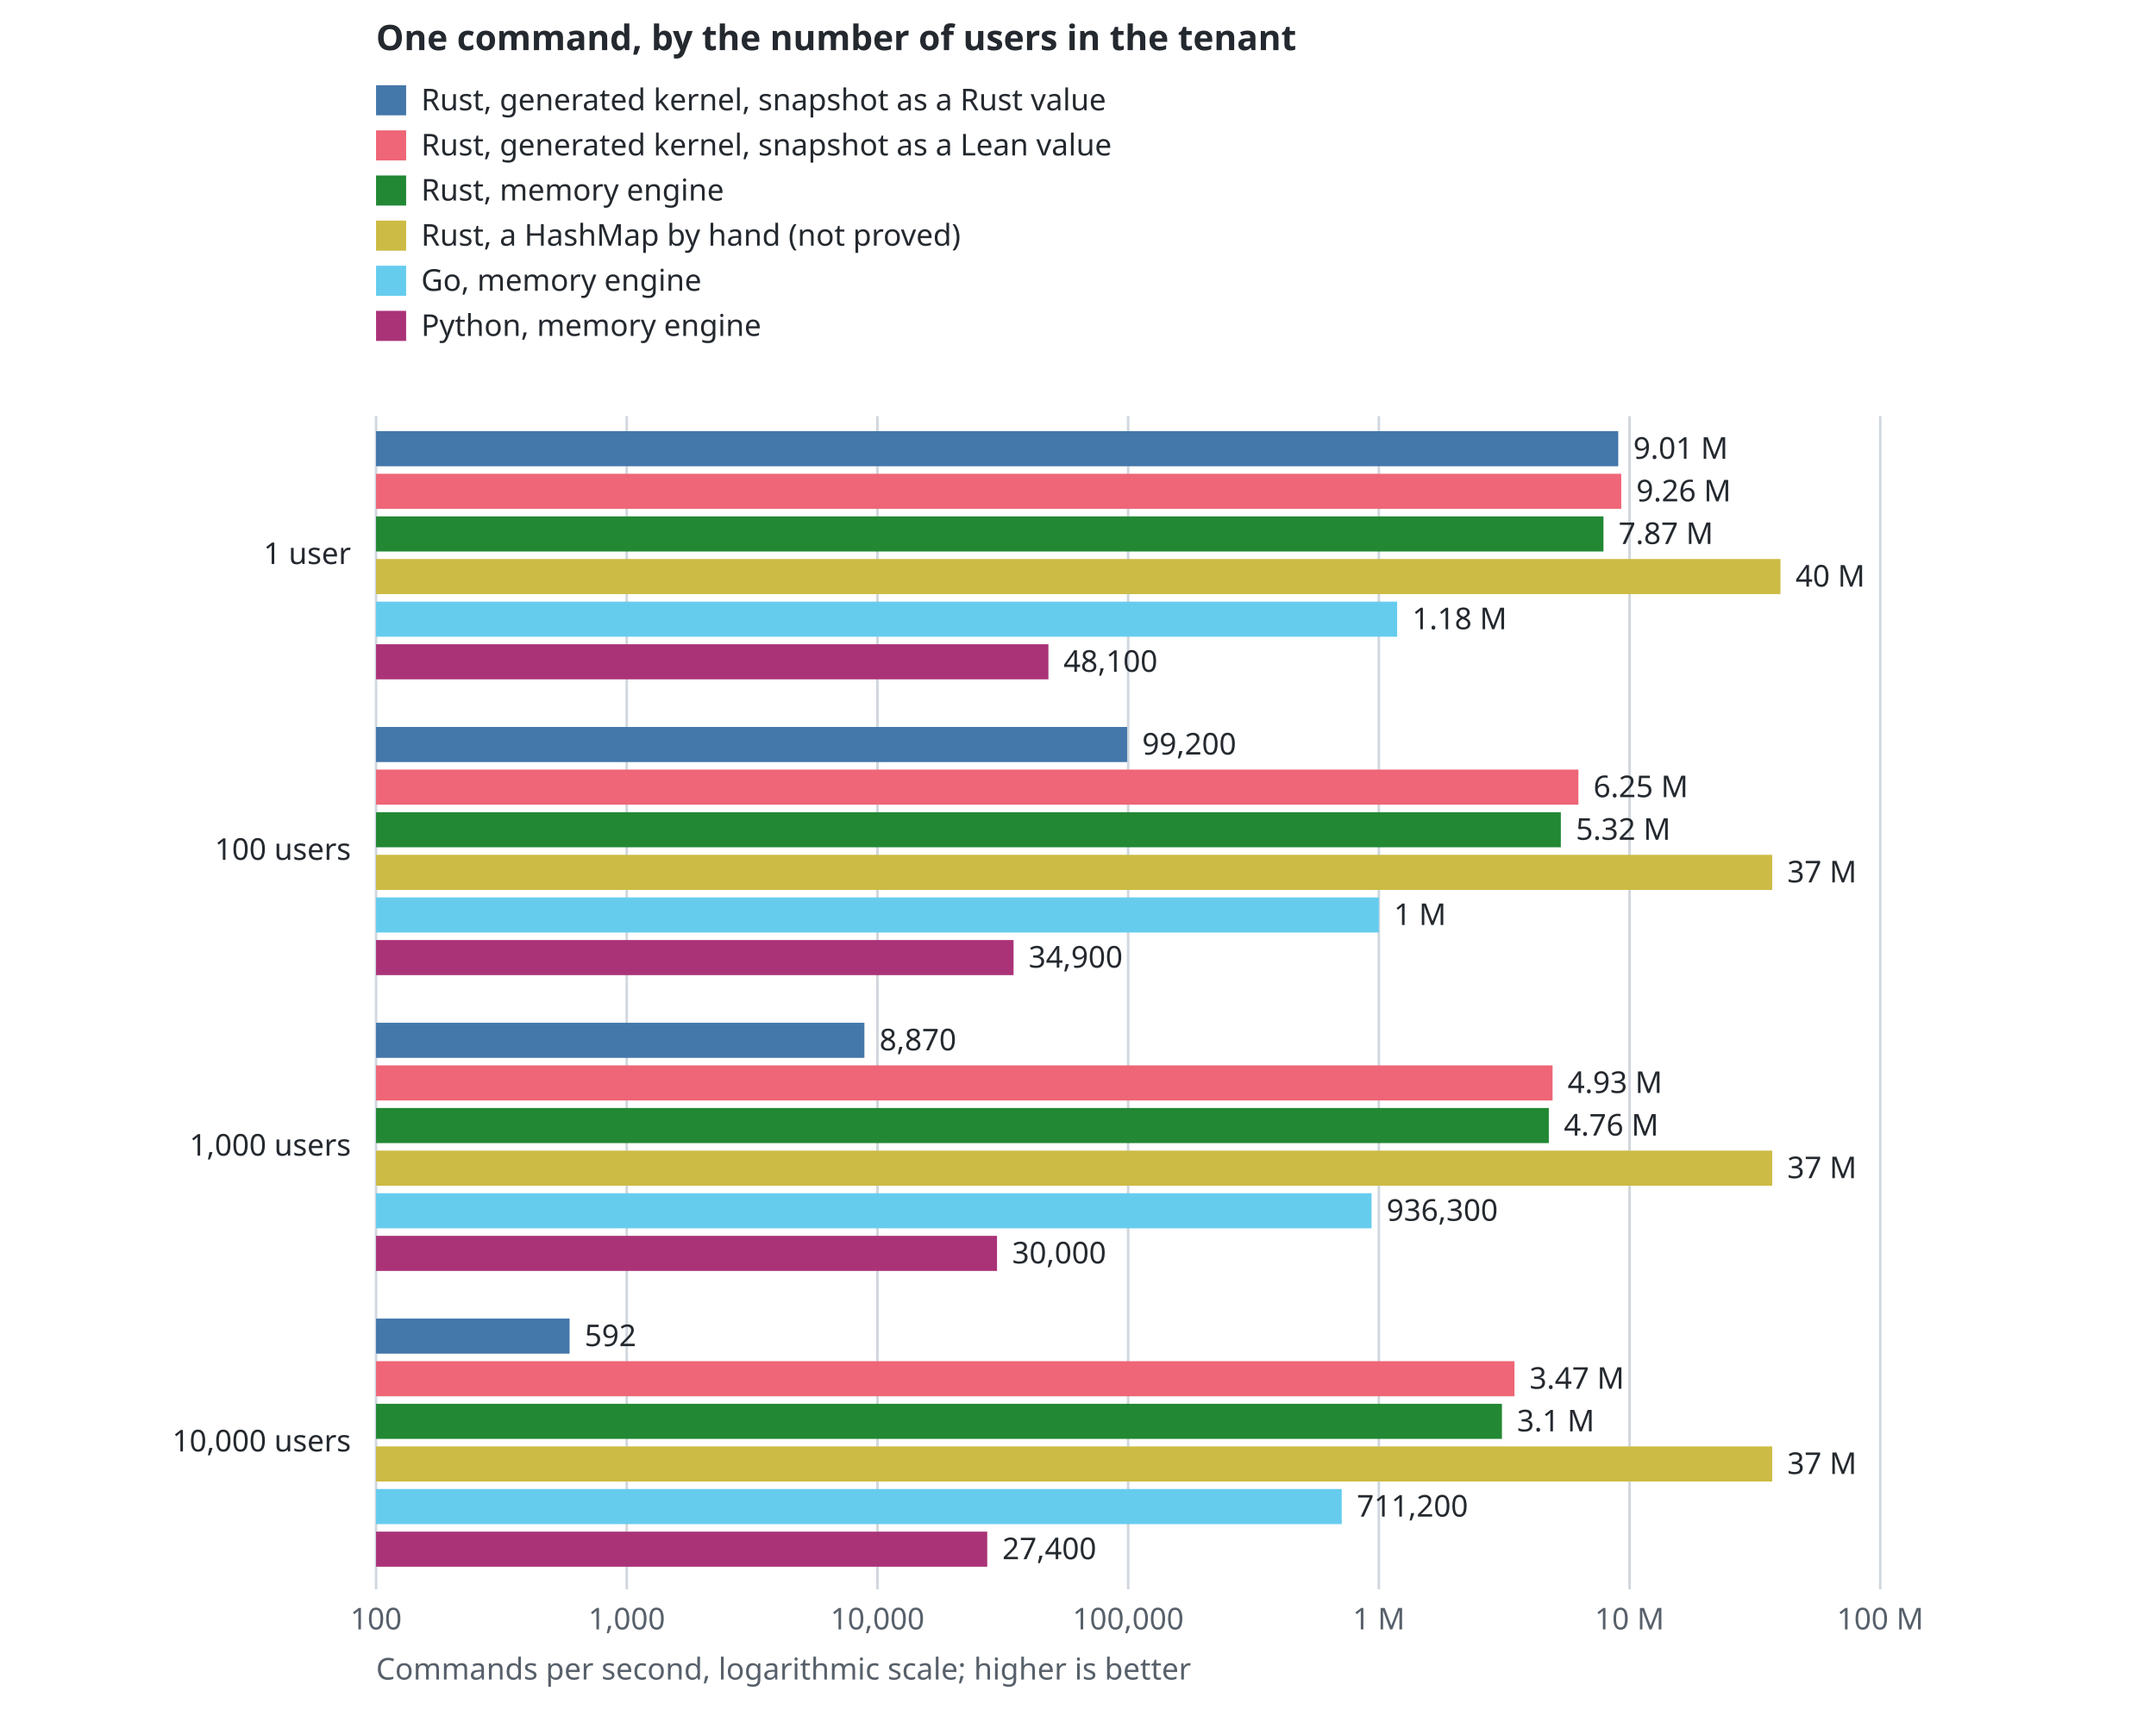
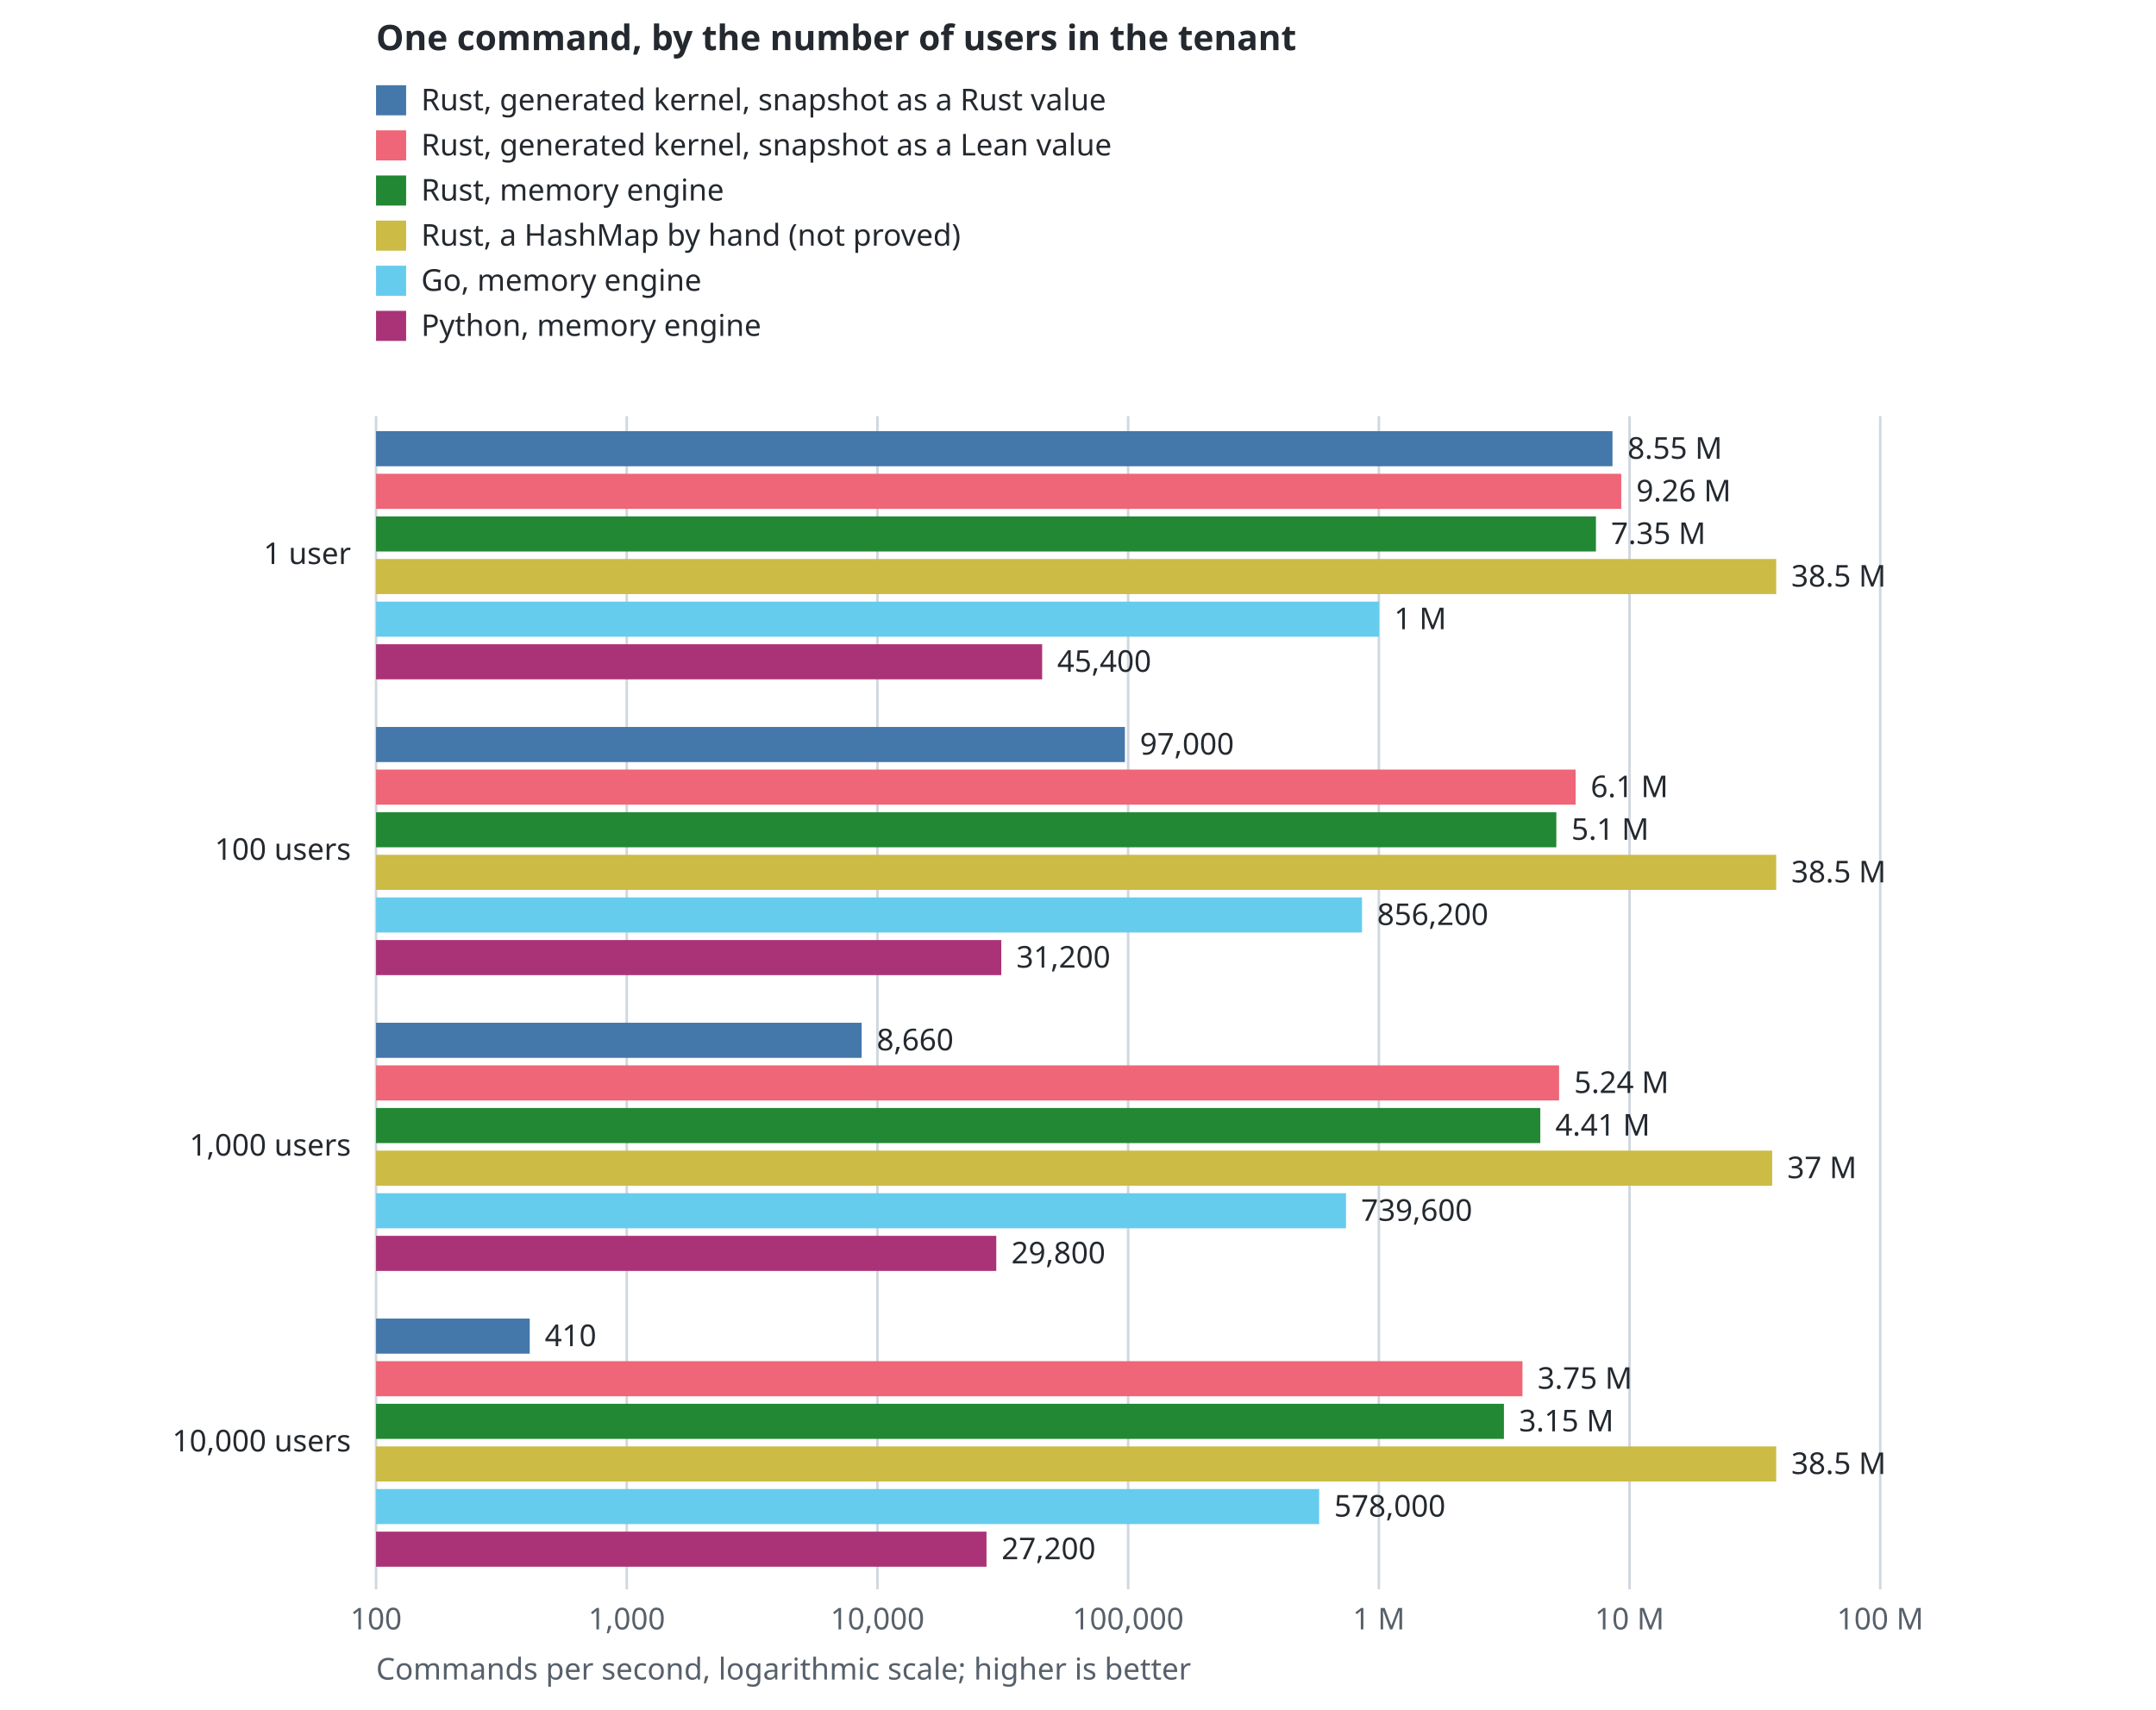
<svg xmlns="http://www.w3.org/2000/svg" viewBox="0 0 860 682" width="860" height="682" role="img">
  <style>text{font-family:system-ui,sans-serif;font-size:12px;fill:#24292f}.title{font-size:14px;font-weight:600}.grid{stroke:#d0d7de}.axis{fill:#57606a}@media(prefers-color-scheme:dark){text{fill:#e6edf3}.grid{stroke:#30363d}.axis{fill:#8b949e}}</style>
  <text class="title" x="150" y="20">One command, by the number of users in the tenant</text>
  <rect x="150" y="34" width="12" height="12" fill="#4477aa" />
  <text x="168" y="44">Rust, generated kernel, snapshot as a Rust value</text>
  <rect x="150" y="52" width="12" height="12" fill="#ee6677" />
  <text x="168" y="62">Rust, generated kernel, snapshot as a Lean value</text>
  <rect x="150" y="70" width="12" height="12" fill="#228833" />
  <text x="168" y="80">Rust, memory engine</text>
  <rect x="150" y="88" width="12" height="12" fill="#ccbb44" />
  <text x="168" y="98">Rust, a HashMap by hand (not proved)</text>
  <rect x="150" y="106" width="12" height="12" fill="#66ccee" />
  <text x="168" y="116">Go, memory engine</text>
  <rect x="150" y="124" width="12" height="12" fill="#aa3377" />
  <text x="168" y="134">Python, memory engine</text>
  <line class="grid" x1="150.0" y1="166" x2="150.0" y2="634" />
  <text class="axis" x="150.0" y="650" text-anchor="middle">100</text>
  <line class="grid" x1="250.0" y1="166" x2="250.0" y2="634" />
  <text class="axis" x="250.0" y="650" text-anchor="middle">1,000</text>
  <line class="grid" x1="350.0" y1="166" x2="350.0" y2="634" />
  <text class="axis" x="350.0" y="650" text-anchor="middle">10,000</text>
  <line class="grid" x1="450.0" y1="166" x2="450.0" y2="634" />
  <text class="axis" x="450.0" y="650" text-anchor="middle">100,000</text>
  <line class="grid" x1="550.0" y1="166" x2="550.0" y2="634" />
  <text class="axis" x="550.0" y="650" text-anchor="middle">1 M</text>
  <line class="grid" x1="650.0" y1="166" x2="650.0" y2="634" />
  <text class="axis" x="650.0" y="650" text-anchor="middle">10 M</text>
  <line class="grid" x1="750.0" y1="166" x2="750.0" y2="634" />
  <text class="axis" x="750.0" y="650" text-anchor="middle">100 M</text>
  <text class="axis" x="150" y="670">Commands per second, logarithmic scale; higher is better</text>
-   <rect x="150" y="172" width="495.5" height="14" fill="#4477aa" />
-   <text x="651.5" y="183">9.01 M</text>
+   <rect x="150" y="172" width="493.2" height="14" fill="#4477aa" />
+   <text x="649.2" y="183">8.55 M</text>
  <rect x="150" y="189" width="496.7" height="14" fill="#ee6677" />
  <text x="652.7" y="200">9.26 M</text>
-   <rect x="150" y="206" width="489.6" height="14" fill="#228833" />
-   <text x="645.6" y="217">7.87 M</text>
-   <rect x="150" y="223" width="560.2" height="14" fill="#ccbb44" />
-   <text x="716.2" y="234">40 M</text>
-   <rect x="150" y="240" width="407.3" height="14" fill="#66ccee" />
-   <text x="563.3" y="251">1.18 M</text>
-   <rect x="150" y="257" width="268.2" height="14" fill="#aa3377" />
-   <text x="424.2" y="268">48,100</text>
+   <rect x="150" y="206" width="486.6" height="14" fill="#228833" />
+   <text x="642.6" y="217">7.35 M</text>
+   <rect x="150" y="223" width="558.5" height="14" fill="#ccbb44" />
+   <text x="714.5" y="234">38.5 M</text>
+   <rect x="150" y="240" width="400.1" height="14" fill="#66ccee" />
+   <text x="556.1" y="251">1 M</text>
+   <rect x="150" y="257" width="265.7" height="14" fill="#aa3377" />
+   <text x="421.7" y="268">45,400</text>
  <text x="140" y="225" text-anchor="end">1 user</text>
-   <rect x="150" y="290" width="299.6" height="14" fill="#4477aa" />
-   <text x="455.6" y="301">99,200</text>
-   <rect x="150" y="307" width="479.6" height="14" fill="#ee6677" />
-   <text x="635.6" y="318">6.25 M</text>
-   <rect x="150" y="324" width="472.6" height="14" fill="#228833" />
-   <text x="628.6" y="335">5.32 M</text>
-   <rect x="150" y="341" width="556.9" height="14" fill="#ccbb44" />
-   <text x="712.9" y="352">37 M</text>
-   <rect x="150" y="358" width="400.0" height="14" fill="#66ccee" />
-   <text x="556.0" y="369">1 M</text>
-   <rect x="150" y="375" width="254.3" height="14" fill="#aa3377" />
-   <text x="410.3" y="386">34,900</text>
+   <rect x="150" y="290" width="298.7" height="14" fill="#4477aa" />
+   <text x="454.7" y="301">97,000</text>
+   <rect x="150" y="307" width="478.5" height="14" fill="#ee6677" />
+   <text x="634.5" y="318">6.1 M</text>
+   <rect x="150" y="324" width="470.8" height="14" fill="#228833" />
+   <text x="626.8" y="335">5.1 M</text>
+   <rect x="150" y="341" width="558.5" height="14" fill="#ccbb44" />
+   <text x="714.5" y="352">38.5 M</text>
+   <rect x="150" y="358" width="393.3" height="14" fill="#66ccee" />
+   <text x="549.3" y="369">856,200</text>
+   <rect x="150" y="375" width="249.4" height="14" fill="#aa3377" />
+   <text x="405.4" y="386">31,200</text>
  <text x="140" y="343" text-anchor="end">100 users</text>
-   <rect x="150" y="408" width="194.8" height="14" fill="#4477aa" />
-   <text x="350.8" y="419">8,870</text>
-   <rect x="150" y="425" width="469.3" height="14" fill="#ee6677" />
-   <text x="625.3" y="436">4.93 M</text>
-   <rect x="150" y="442" width="467.8" height="14" fill="#228833" />
-   <text x="623.8" y="453">4.76 M</text>
+   <rect x="150" y="408" width="193.7" height="14" fill="#4477aa" />
+   <text x="349.7" y="419">8,660</text>
+   <rect x="150" y="425" width="471.9" height="14" fill="#ee6677" />
+   <text x="627.9" y="436">5.24 M</text>
+   <rect x="150" y="442" width="464.4" height="14" fill="#228833" />
+   <text x="620.4" y="453">4.41 M</text>
  <rect x="150" y="459" width="556.9" height="14" fill="#ccbb44" />
  <text x="712.9" y="470">37 M</text>
-   <rect x="150" y="476" width="397.1" height="14" fill="#66ccee" />
-   <text x="553.1" y="487">936,300</text>
-   <rect x="150" y="493" width="247.7" height="14" fill="#aa3377" />
-   <text x="403.7" y="504">30,000</text>
+   <rect x="150" y="476" width="386.9" height="14" fill="#66ccee" />
+   <text x="542.9" y="487">739,600</text>
+   <rect x="150" y="493" width="247.4" height="14" fill="#aa3377" />
+   <text x="403.4" y="504">29,800</text>
  <text x="140" y="461" text-anchor="end">1,000 users</text>
-   <rect x="150" y="526" width="77.2" height="14" fill="#4477aa" />
-   <text x="233.2" y="537">592</text>
-   <rect x="150" y="543" width="454.1" height="14" fill="#ee6677" />
-   <text x="610.1" y="554">3.47 M</text>
-   <rect x="150" y="560" width="449.1" height="14" fill="#228833" />
-   <text x="605.1" y="571">3.1 M</text>
-   <rect x="150" y="577" width="556.9" height="14" fill="#ccbb44" />
-   <text x="712.9" y="588">37 M</text>
-   <rect x="150" y="594" width="385.2" height="14" fill="#66ccee" />
-   <text x="541.2" y="605">711,200</text>
-   <rect x="150" y="611" width="243.8" height="14" fill="#aa3377" />
-   <text x="399.8" y="622">27,400</text>
+   <rect x="150" y="526" width="61.3" height="14" fill="#4477aa" />
+   <text x="217.3" y="537">410</text>
+   <rect x="150" y="543" width="457.3" height="14" fill="#ee6677" />
+   <text x="613.3" y="554">3.75 M</text>
+   <rect x="150" y="560" width="449.9" height="14" fill="#228833" />
+   <text x="605.9" y="571">3.15 M</text>
+   <rect x="150" y="577" width="558.5" height="14" fill="#ccbb44" />
+   <text x="714.5" y="588">38.5 M</text>
+   <rect x="150" y="594" width="376.2" height="14" fill="#66ccee" />
+   <text x="532.2" y="605">578,000</text>
+   <rect x="150" y="611" width="243.5" height="14" fill="#aa3377" />
+   <text x="399.5" y="622">27,200</text>
  <text x="140" y="579" text-anchor="end">10,000 users</text>
</svg>
